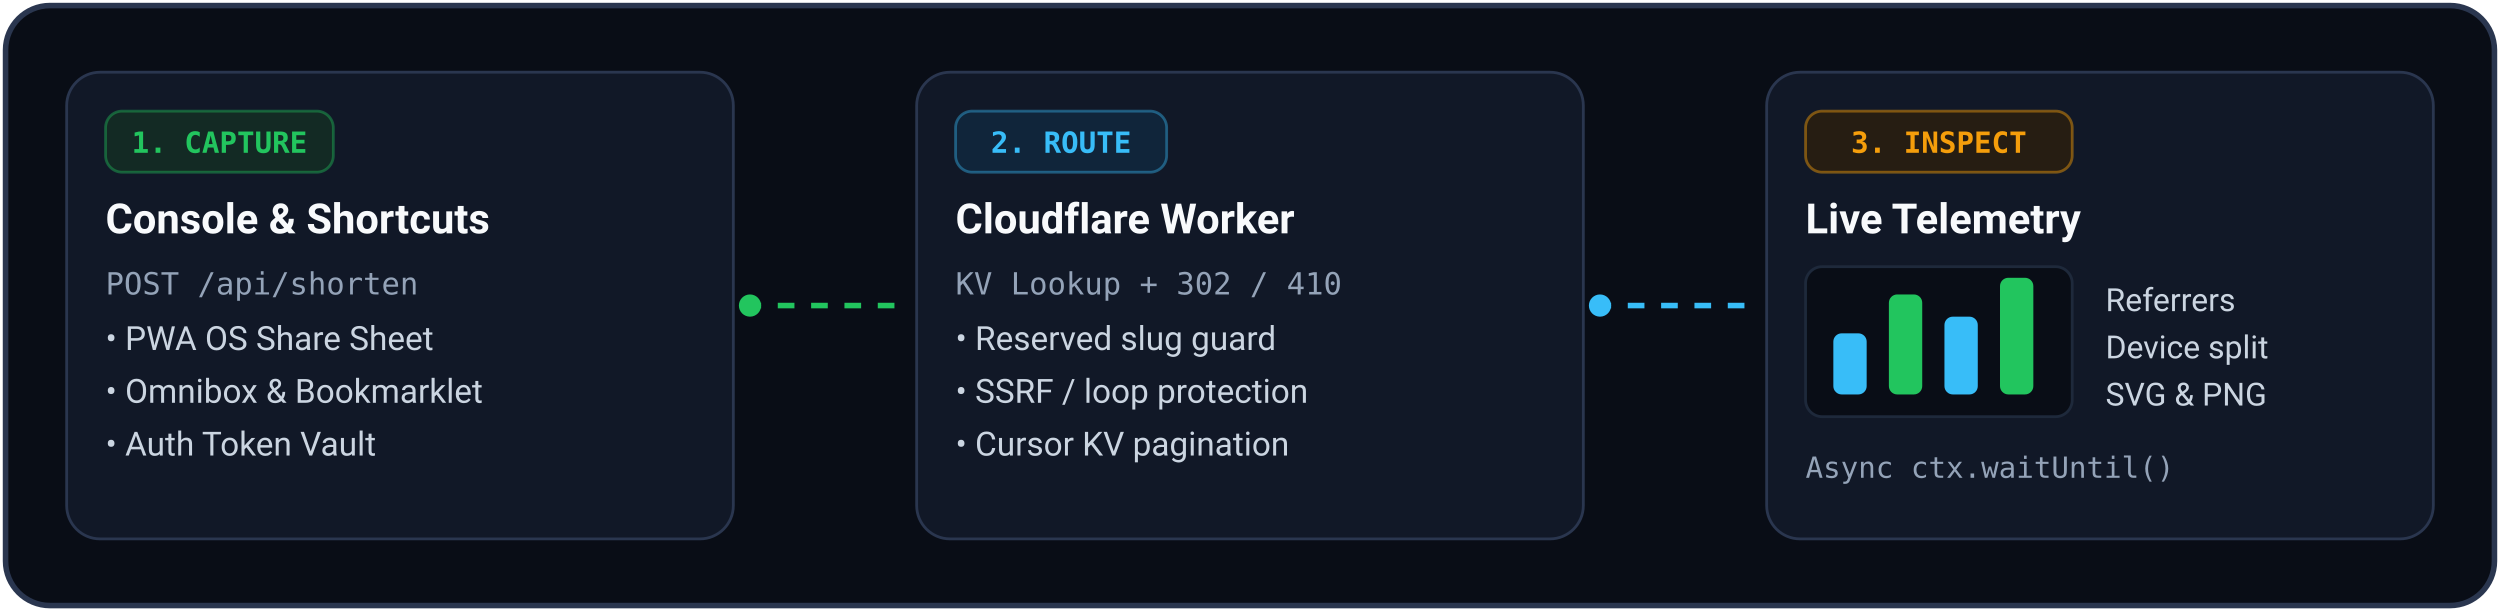
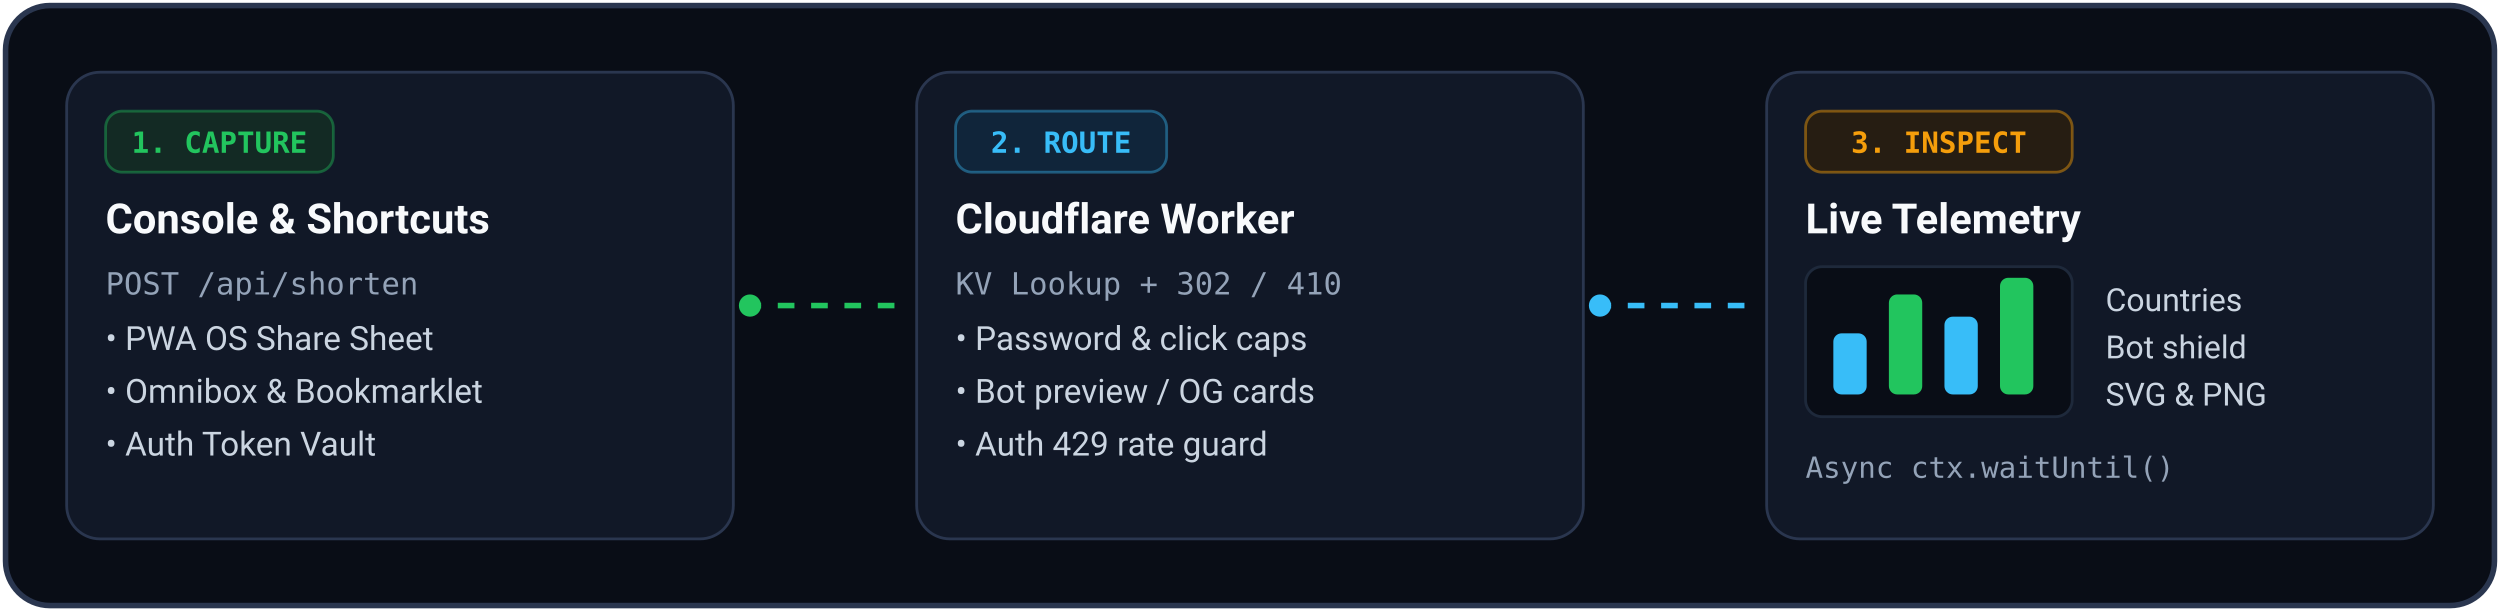
<svg xmlns="http://www.w3.org/2000/svg" viewBox="0 0 900 220" width="900" height="220" role="img" aria-label="TinyLink Edge Architecture &amp; Telemetry Flow">
  <defs>
    <style>
      .sans { font-family: 'IBM Plex Sans', -apple-system, BlinkMacSystemFont, 'Segoe UI', Roboto, sans-serif; }
      .mono { font-family: 'Fira Code', ui-monospace, SFMono-Regular, Menlo, Consolas, monospace; }
      @keyframes stream {
        from { stroke-dashoffset: 24; }
        to { stroke-dashoffset: 0; }
      }
      @keyframes barPulse1 { 0%, 100% { height: 22px; y: 120px; } 50% { height: 34px; y: 108px; } }
      @keyframes barPulse2 { 0%, 100% { height: 36px; y: 106px; } 50% { height: 26px; y: 116px; } }
      @keyframes barPulse3 { 0%, 100% { height: 28px; y: 114px; } 50% { height: 44px; y: 98px; } }
      @keyframes barPulse4 { 0%, 100% { height: 42px; y: 100px; } 50% { height: 30px; y: 112px; } }
      @keyframes moveRight1 {
        0% { transform: translateX(0px); opacity: 0; }
        20% { opacity: 1; }
        80% { opacity: 1; }
        100% { transform: translateX(52px); opacity: 0; }
      }
      .wire { stroke-dasharray: 6 6; animation: stream 1s linear infinite; }
      .dot1 { animation: moveRight1 1.8s ease-in-out infinite; }
      .dot2 { animation: moveRight1 1.8s ease-in-out 0.9s infinite; }
      .b1 { animation: barPulse1 2.4s ease-in-out infinite; }
      .b2 { animation: barPulse2 2.4s ease-in-out infinite; }
      .b3 { animation: barPulse3 2.4s ease-in-out infinite; }
      .b4 { animation: barPulse4 2.4s ease-in-out infinite; }
    </style>
  </defs>
  <rect x="2" y="2" width="896" height="216" rx="16" fill="#090D16" stroke="#2A364F" stroke-width="2" />
  <rect x="24" y="26" width="240" height="168" rx="12" fill="#111827" stroke="#2A364F" />
  <rect x="38" y="40" width="82" height="22" rx="6" fill="#132A24" stroke="#22C55E" stroke-opacity="0.4" />
  <text x="79" y="55" text-anchor="middle" class="mono" font-size="10.5" font-weight="600" fill="#22C55E">1. CAPTURE</text>
  <text x="38" y="84" class="sans" font-size="15" font-weight="700" fill="#F8FAFC">Console &amp; Shortcuts</text>
  <text x="38" y="106" class="mono" font-size="11" fill="#94A3B8">POST /api/shorten</text>
  <text x="38" y="126" class="sans" font-size="12" fill="#CBD5E1">• PWA OS Share Sheet</text>
  <text x="38" y="145" class="sans" font-size="12" fill="#CBD5E1">• Omnibox &amp; Bookmarklet</text>
  <text x="38" y="164" class="sans" font-size="12" fill="#CBD5E1">• Auth Token Vault</text>
  <line x1="268" y1="110" x2="326" y2="110" stroke="#22C55E" stroke-width="2" class="wire" />
  <circle class="dot1" cx="270" cy="110" r="4" fill="#22C55E" />
  <rect x="330" y="26" width="240" height="168" rx="12" fill="#111827" stroke="#2A364F" />
  <rect x="344" y="40" width="76" height="22" rx="6" fill="#10253A" stroke="#38BDF8" stroke-opacity="0.4" />
  <text x="382" y="55" text-anchor="middle" class="mono" font-size="10.5" font-weight="600" fill="#38BDF8">2. ROUTE</text>
  <text x="344" y="84" class="sans" font-size="15" font-weight="700" fill="#F8FAFC">Cloudflare Worker</text>
  <text x="344" y="106" class="mono" font-size="11" fill="#94A3B8">KV Lookup + 302 / 410</text>
-   <text x="344" y="126" class="sans" font-size="12" fill="#CBD5E1">• Reserved slug guard</text>
-   <text x="344" y="145" class="sans" font-size="12" fill="#CBD5E1">• SSRF / loop protection</text>
-   <text x="344" y="164" class="sans" font-size="12" fill="#CBD5E1">• Cursor KV pagination</text>
+   <text x="344" y="126" class="sans" font-size="12" fill="#CBD5E1">• Password &amp; click caps</text>
+   <text x="344" y="145" class="sans" font-size="12" fill="#CBD5E1">• Bot preview / OG cards</text>
+   <text x="344" y="164" class="sans" font-size="12" fill="#CBD5E1">• Auth 429 rate guard</text>
  <line x1="574" y1="110" x2="632" y2="110" stroke="#38BDF8" stroke-width="2" class="wire" />
  <circle class="dot2" cx="576" cy="110" r="4" fill="#38BDF8" />
  <rect x="636" y="26" width="240" height="168" rx="12" fill="#111827" stroke="#2A364F" />
  <rect x="650" y="40" width="96" height="22" rx="6" fill="#261D12" stroke="#F59E0B" stroke-opacity="0.45" />
  <text x="698" y="55" text-anchor="middle" class="mono" font-size="10.5" font-weight="600" fill="#F59E0B">3. INSPECT</text>
  <text x="650" y="84" class="sans" font-size="15" font-weight="700" fill="#F8FAFC">Live Telemetry</text>
  <rect x="650" y="96" width="96" height="54" rx="6" fill="#090D16" stroke="#1E293B" />
  <rect class="b1" x="660" y="120" width="12" height="22" rx="3" fill="#38BDF8" />
  <rect class="b2" x="680" y="106" width="12" height="36" rx="3" fill="#22C55E" />
  <rect class="b3" x="700" y="114" width="12" height="28" rx="3" fill="#38BDF8" />
  <rect class="b4" x="720" y="100" width="12" height="42" rx="3" fill="#22C55E" />
-   <text x="758" y="112" class="sans" font-size="11.5" fill="#CBD5E1">Referrers</text>
-   <text x="758" y="129" class="sans" font-size="11.5" fill="#CBD5E1">Device split</text>
+   <text x="758" y="112" class="sans" font-size="11.5" fill="#CBD5E1">Countries</text>
+   <text x="758" y="129" class="sans" font-size="11.5" fill="#CBD5E1">Bot shield</text>
  <text x="758" y="146" class="sans" font-size="11.5" fill="#CBD5E1">SVG &amp; PNG</text>
  <text x="650" y="172" class="mono" font-size="10.5" fill="#94A3B8">Async ctx.waitUntil()</text>
</svg>
